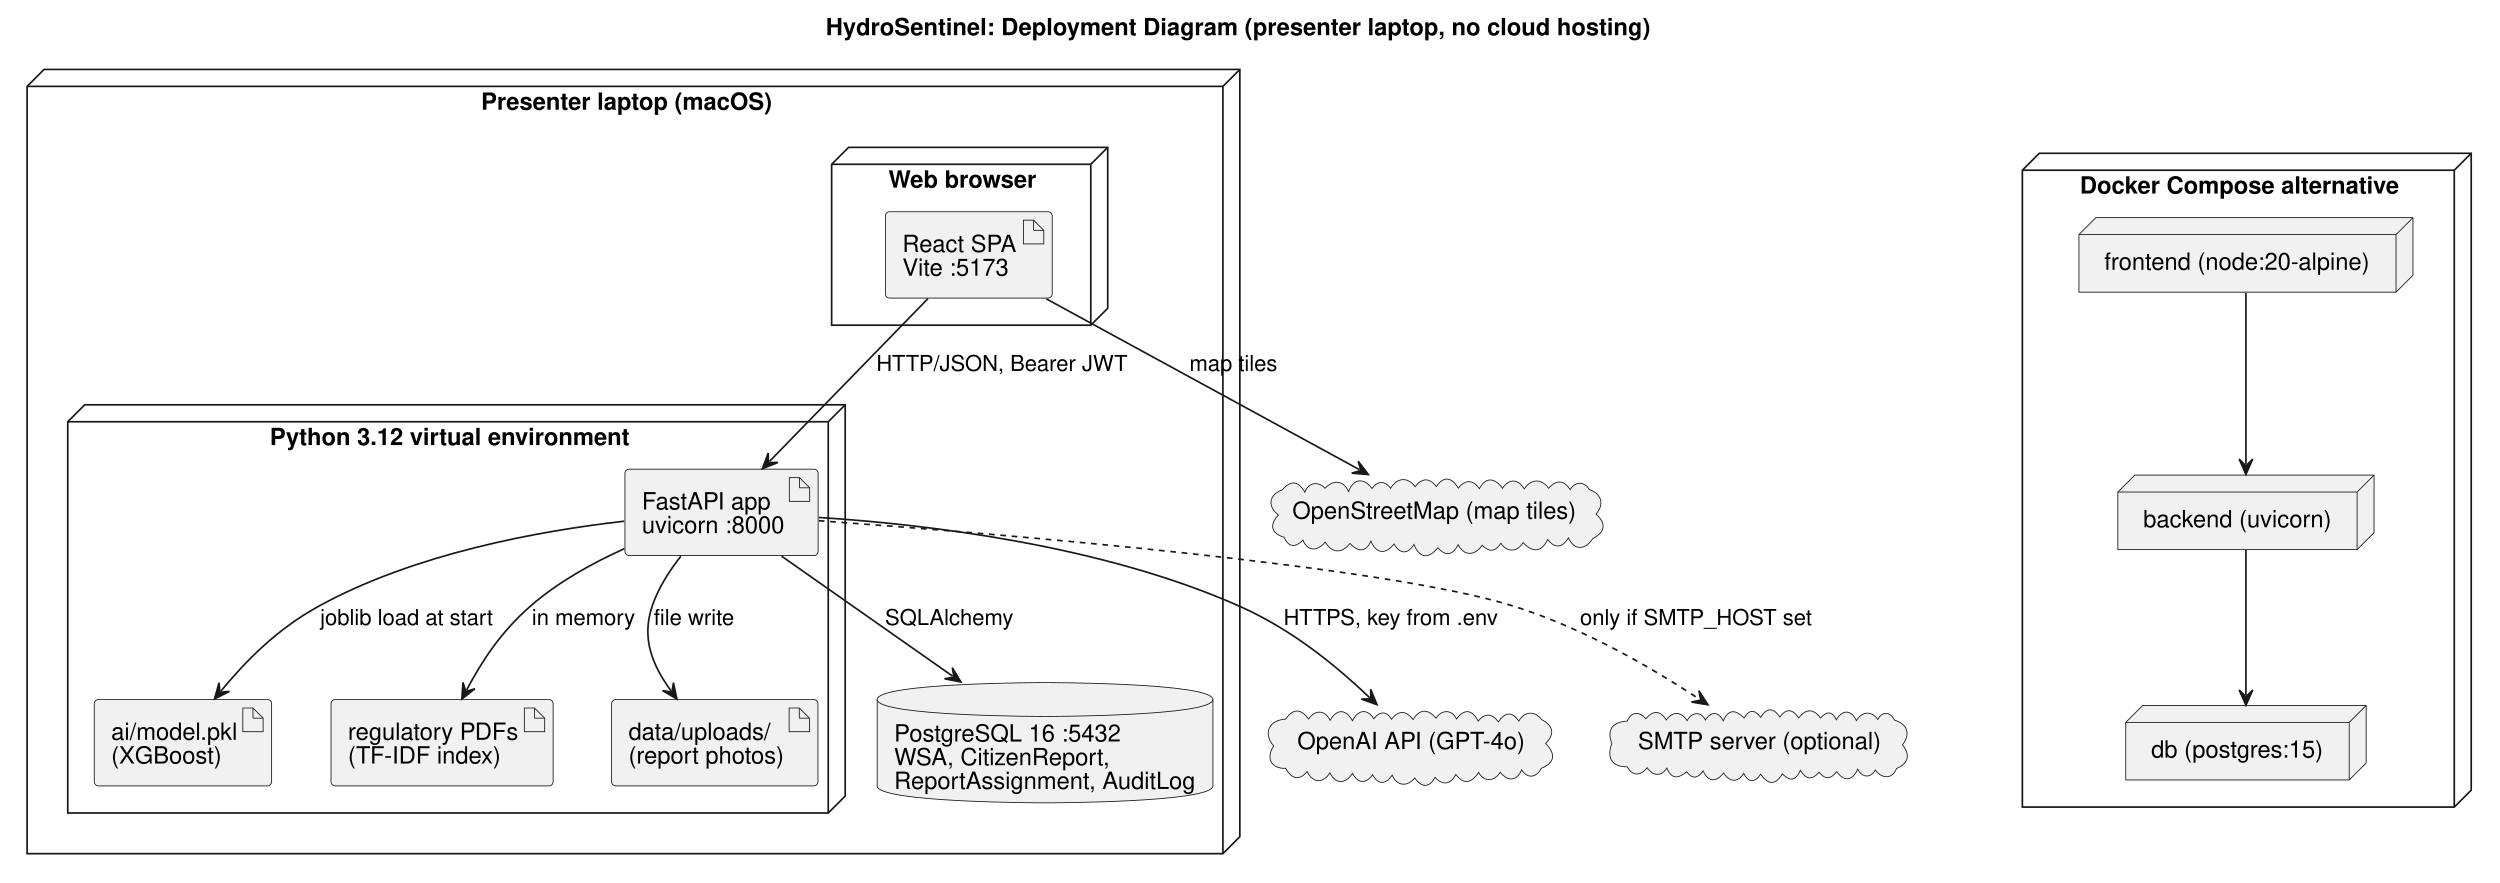
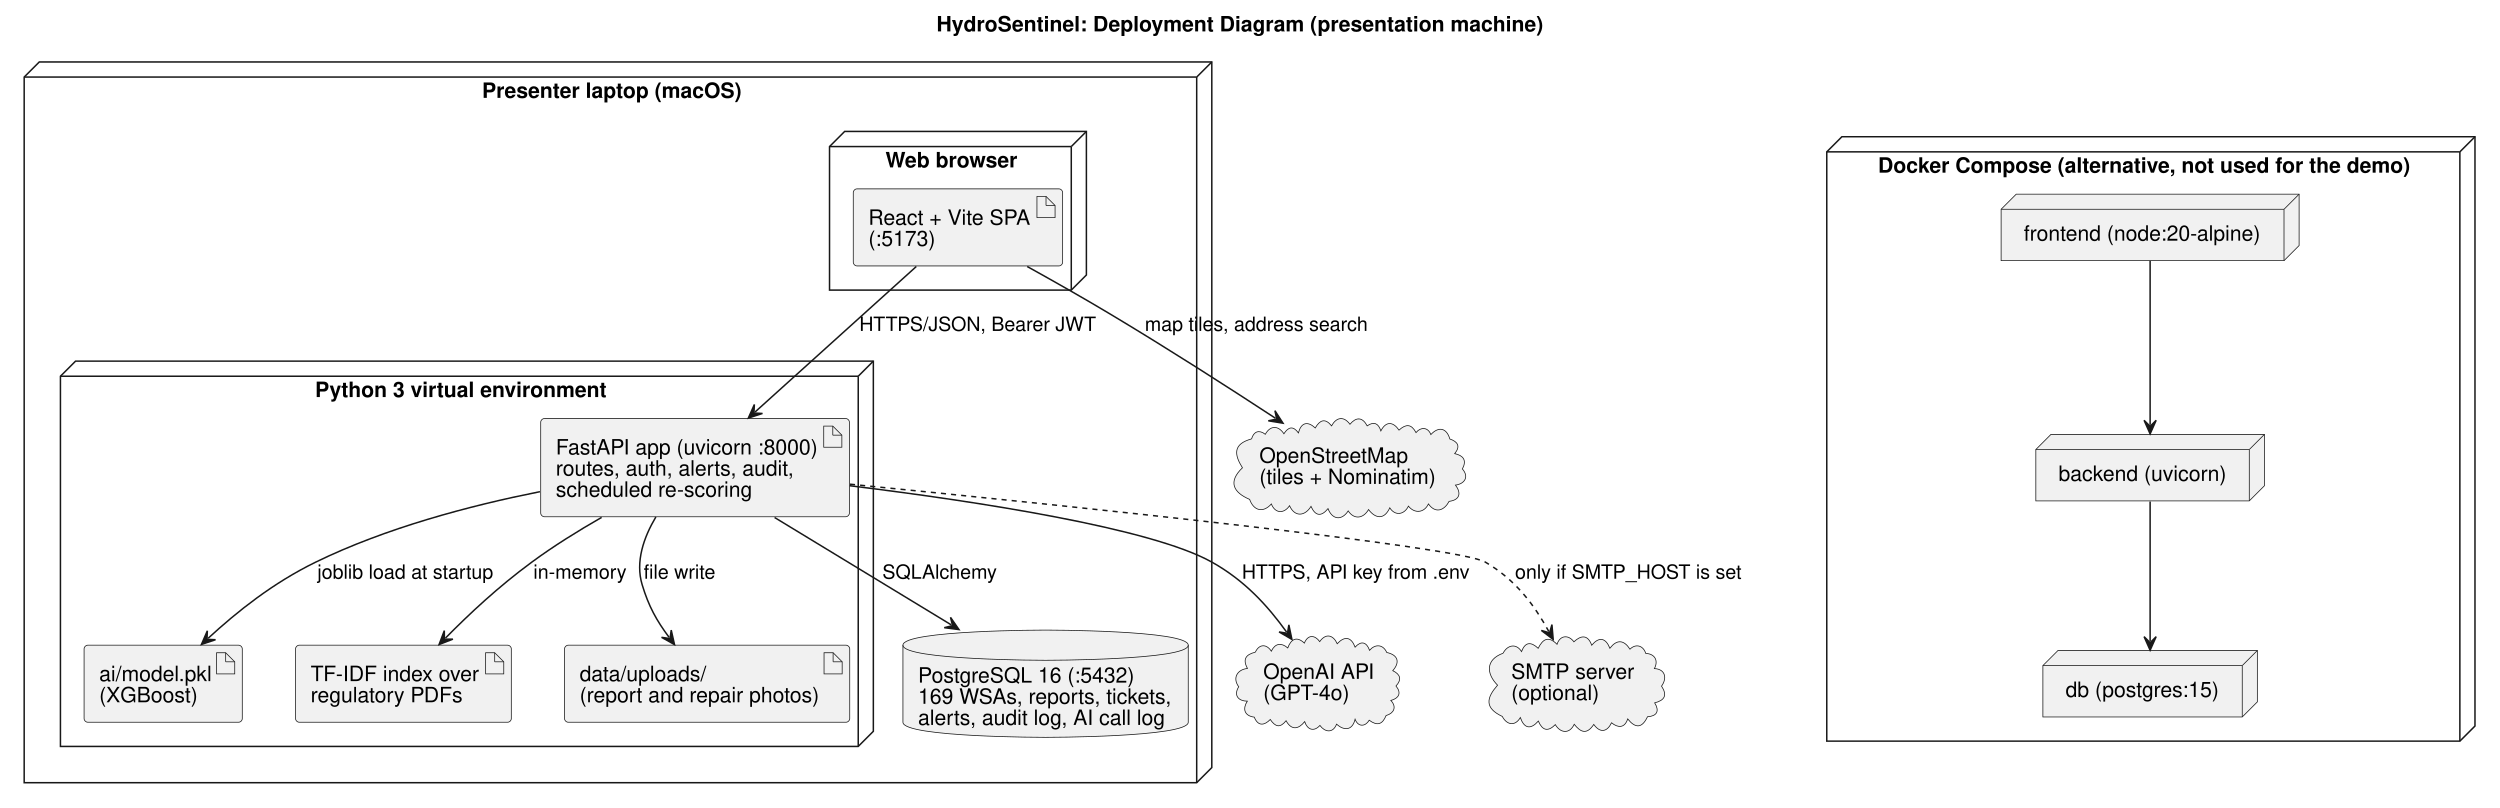
- <svg xmlns="http://www.w3.org/2000/svg" contentStyleType="text/css" height="1085.417px" preserveAspectRatio="none" style="width:3075px;height:1085px;background:#FFFFFF;" version="1.1" viewBox="0 0 3075 1085" width="3075px" zoomAndPan="magnify">
+ <svg xmlns="http://www.w3.org/2000/svg" contentStyleType="text/css" height="1114.583px" preserveAspectRatio="none" style="width:3447px;height:1114px;background:#FFFFFF;" version="1.1" viewBox="0 0 3447 1114" width="3447.917px" zoomAndPan="magnify">
  <defs />
  <g>
-     <text fill="#000000" font-family="Helvetica" font-size="29.167" font-weight="bold" lengthAdjust="spacing" textLength="1014.439" x="1015.697" y="43.292">HydroSentinel: Deployment Diagram (presenter laptop, no cloud hosting)</text>
+     <text fill="#000000" font-family="Helvetica" font-size="29.167" font-weight="bold" lengthAdjust="spacing" textLength="836.263" x="1291.244" y="43.292">HydroSentinel: Deployment Diagram (presentation machine)</text>
    <g id="cluster_Presenter laptop (macOS)">
-       <polygon fill="none" points="33.333,106.25,54.167,85.417,1525,85.417,1525,1029.167,1504.167,1050,33.333,1050,33.333,106.25" style="stroke:#181818;stroke-width:2.083;" />
-       <line style="stroke:#181818;stroke-width:2.083;" x1="1504.167" x2="1525" y1="106.25" y2="85.417" />
-       <line style="stroke:#181818;stroke-width:2.083;" x1="33.333" x2="1504.167" y1="106.25" y2="106.25" />
-       <line style="stroke:#181818;stroke-width:2.083;" x1="1504.167" x2="1504.167" y1="106.25" y2="1050" />
-       <text fill="#000000" font-family="Helvetica" font-size="29.167" font-weight="bold" lengthAdjust="spacing" textLength="358.203" x="591.732" y="134.959">Presenter laptop (macOS)</text>
+       <polygon fill="none" points="33.333,106.25,54.167,85.417,1670.833,85.417,1670.833,1058.333,1650,1079.167,33.333,1079.167,33.333,106.25" style="stroke:#181818;stroke-width:2.083;" />
+       <line style="stroke:#181818;stroke-width:2.083;" x1="1650" x2="1670.833" y1="106.25" y2="85.417" />
+       <line style="stroke:#181818;stroke-width:2.083;" x1="33.333" x2="1650" y1="106.25" y2="106.25" />
+       <line style="stroke:#181818;stroke-width:2.083;" x1="1650" x2="1650" y1="106.25" y2="1079.167" />
+       <text fill="#000000" font-family="Helvetica" font-size="29.167" font-weight="bold" lengthAdjust="spacing" textLength="358.203" x="664.648" y="134.959">Presenter laptop (macOS)</text>
    </g>
    <g id="cluster_Web browser">
-       <polygon fill="none" points="1022.917,202.083,1043.75,181.25,1362.5,181.25,1362.5,379.167,1341.667,400,1022.917,400,1022.917,202.083" style="stroke:#181818;stroke-width:2.083;" />
-       <line style="stroke:#181818;stroke-width:2.083;" x1="1341.667" x2="1362.5" y1="202.083" y2="181.25" />
-       <line style="stroke:#181818;stroke-width:2.083;" x1="1022.917" x2="1341.667" y1="202.083" y2="202.083" />
-       <line style="stroke:#181818;stroke-width:2.083;" x1="1341.667" x2="1341.667" y1="202.083" y2="400" />
-       <text fill="#000000" font-family="Helvetica" font-size="29.167" font-weight="bold" lengthAdjust="spacing" textLength="183.132" x="1092.809" y="230.792">Web browser</text>
+       <polygon fill="none" points="1143.75,202.083,1164.583,181.25,1497.917,181.25,1497.917,379.167,1477.083,400,1143.75,400,1143.75,202.083" style="stroke:#181818;stroke-width:2.083;" />
+       <line style="stroke:#181818;stroke-width:2.083;" x1="1477.083" x2="1497.917" y1="202.083" y2="181.25" />
+       <line style="stroke:#181818;stroke-width:2.083;" x1="1143.75" x2="1477.083" y1="202.083" y2="202.083" />
+       <line style="stroke:#181818;stroke-width:2.083;" x1="1477.083" x2="1477.083" y1="202.083" y2="400" />
+       <text fill="#000000" font-family="Helvetica" font-size="29.167" font-weight="bold" lengthAdjust="spacing" textLength="183.132" x="1220.934" y="230.792">Web browser</text>
    </g>
-     <g id="cluster_Python 3.12 virtual environment">
-       <polygon fill="none" points="83.333,518.75,104.167,497.917,1039.583,497.917,1039.583,979.167,1018.75,1000,83.333,1000,83.333,518.75" style="stroke:#181818;stroke-width:2.083;" />
-       <line style="stroke:#181818;stroke-width:2.083;" x1="1018.75" x2="1039.583" y1="518.75" y2="497.917" />
-       <line style="stroke:#181818;stroke-width:2.083;" x1="83.333" x2="1018.75" y1="518.75" y2="518.75" />
-       <line style="stroke:#181818;stroke-width:2.083;" x1="1018.75" x2="1018.75" y1="518.75" y2="1000" />
-       <text fill="#000000" font-family="Helvetica" font-size="29.167" font-weight="bold" lengthAdjust="spacing" textLength="442.47" x="331.89" y="547.459">Python 3.12 virtual environment</text>
+     <g id="cluster_Python 3 virtual environment">
+       <polygon fill="none" points="83.333,518.75,104.167,497.917,1204.167,497.917,1204.167,1008.333,1183.333,1029.167,83.333,1029.167,83.333,518.75" style="stroke:#181818;stroke-width:2.083;" />
+       <line style="stroke:#181818;stroke-width:2.083;" x1="1183.333" x2="1204.167" y1="518.75" y2="497.917" />
+       <line style="stroke:#181818;stroke-width:2.083;" x1="83.333" x2="1183.333" y1="518.75" y2="518.75" />
+       <line style="stroke:#181818;stroke-width:2.083;" x1="1183.333" x2="1183.333" y1="518.75" y2="1029.167" />
+       <text fill="#000000" font-family="Helvetica" font-size="29.167" font-weight="bold" lengthAdjust="spacing" textLength="401.925" x="434.454" y="547.459">Python 3 virtual environment</text>
    </g>
-     <g id="cluster_Docker Compose alternative">
-       <polygon fill="none" points="2487.5,209.375,2508.333,188.542,3039.583,188.542,3039.583,971.875,3018.75,992.708,2487.5,992.708,2487.5,209.375" style="stroke:#181818;stroke-width:2.083;" />
-       <line style="stroke:#181818;stroke-width:2.083;" x1="3018.75" x2="3039.583" y1="209.375" y2="188.542" />
-       <line style="stroke:#181818;stroke-width:2.083;" x1="2487.5" x2="3018.75" y1="209.375" y2="209.375" />
-       <line style="stroke:#181818;stroke-width:2.083;" x1="3018.75" x2="3018.75" y1="209.375" y2="992.708" />
-       <text fill="#000000" font-family="Helvetica" font-size="29.167" font-weight="bold" lengthAdjust="spacing" textLength="393.892" x="2558.262" y="238.084">Docker Compose alternative</text>
+     <g id="cluster_Docker Compose (alternative, not used for the demo)">
+       <polygon fill="none" points="2518.75,209.375,2539.583,188.542,3412.5,188.542,3412.5,1001.042,3391.667,1021.875,2518.75,1021.875,2518.75,209.375" style="stroke:#181818;stroke-width:2.083;" />
+       <line style="stroke:#181818;stroke-width:2.083;" x1="3391.667" x2="3412.5" y1="209.375" y2="188.542" />
+       <line style="stroke:#181818;stroke-width:2.083;" x1="2518.75" x2="3391.667" y1="209.375" y2="209.375" />
+       <line style="stroke:#181818;stroke-width:2.083;" x1="3391.667" x2="3391.667" y1="209.375" y2="1021.875" />
+       <text fill="#000000" font-family="Helvetica" font-size="29.167" font-weight="bold" lengthAdjust="spacing" textLength="735.775" x="2589.404" y="238.084">Docker Compose (alternative, not used for the demo)</text>
    </g>
    <g id="elem_DB">
-       <path d="M1078.938,860.417 C1078.938,839.583 1285.409,839.583 1285.409,839.583 C1285.409,839.583 1491.881,839.583 1491.881,860.417 L1491.881,966.667 C1491.881,987.5 1285.409,987.5 1285.409,987.5 C1285.409,987.5 1078.938,987.5 1078.938,966.667 L1078.938,860.417 " fill="#F1F1F1" style="stroke:#181818;stroke-width:1.042;" />
-       <path d="M1078.938,860.417 C1078.938,881.25 1285.409,881.25 1285.409,881.25 C1285.409,881.25 1491.881,881.25 1491.881,860.417 " fill="none" style="stroke:#181818;stroke-width:1.042;" />
-       <text fill="#000000" font-family="Helvetica" font-size="29.167" lengthAdjust="spacing" textLength="280.515" x="1099.771" y="912.042">PostgreSQL 16 :5432</text>
-       <text fill="#000000" font-family="Helvetica" font-size="29.167" lengthAdjust="spacing" textLength="267.442" x="1099.771" y="941.209">WSA, CitizenReport,</text>
-       <text fill="#000000" font-family="Helvetica" font-size="29.167" lengthAdjust="spacing" textLength="371.277" x="1099.771" y="970.376">ReportAssignment, AuditLog</text>
+       <path d="M1244.958,889.583 C1244.958,868.75 1441.66,868.75 1441.66,868.75 C1441.66,868.75 1638.362,868.75 1638.362,889.583 L1638.362,995.833 C1638.362,1016.667 1441.66,1016.667 1441.66,1016.667 C1441.66,1016.667 1244.958,1016.667 1244.958,995.833 L1244.958,889.583 " fill="#F1F1F1" style="stroke:#181818;stroke-width:1.042;" />
+       <path d="M1244.958,889.583 C1244.958,910.417 1441.66,910.417 1441.66,910.417 C1441.66,910.417 1638.362,910.417 1638.362,889.583 " fill="none" style="stroke:#181818;stroke-width:1.042;" />
+       <text fill="#000000" font-family="Helvetica" font-size="29.167" lengthAdjust="spacing" textLength="299.941" x="1265.792" y="941.209">PostgreSQL 16 (:5432)</text>
+       <text fill="#000000" font-family="Helvetica" font-size="29.167" lengthAdjust="spacing" textLength="351.738" x="1265.792" y="970.376">169 WSAs, reports, tickets,</text>
+       <text fill="#000000" font-family="Helvetica" font-size="29.167" lengthAdjust="spacing" textLength="340.458" x="1265.792" y="999.542">alerts, audit log, AI call log</text>
    </g>
    <g id="elem_SPA">
-       <rect fill="#F1F1F1" height="106.25" rx="5.208" ry="5.208" style="stroke:#181818;stroke-width:1.042;" width="205.157" x="1089.083" y="260.417" />
-       <polygon fill="#F1F1F1" points="1258.824,270.833,1258.824,300,1283.824,300,1283.824,283.333,1271.324,270.833,1258.824,270.833" style="stroke:#181818;stroke-width:1.042;" />
-       <line style="stroke:#181818;stroke-width:1.042;" x1="1271.324" x2="1271.324" y1="270.833" y2="283.333" />
-       <line style="stroke:#181818;stroke-width:1.042;" x1="1283.824" x2="1271.324" y1="283.333" y2="283.333" />
-       <text fill="#000000" font-family="Helvetica" font-size="29.167" lengthAdjust="spacing" textLength="142.657" x="1109.917" y="309.959">React SPA</text>
-       <text fill="#000000" font-family="Helvetica" font-size="29.167" lengthAdjust="spacing" textLength="131.35" x="1109.917" y="339.126">Vite :5173</text>
+       <rect fill="#F1F1F1" height="106.25" rx="5.208" ry="5.208" style="stroke:#181818;stroke-width:1.042;" width="288.656" x="1176.5" y="260.417" />
+       <polygon fill="#F1F1F1" points="1429.739,270.833,1429.739,300,1454.739,300,1454.739,283.333,1442.239,270.833,1429.739,270.833" style="stroke:#181818;stroke-width:1.042;" />
+       <line style="stroke:#181818;stroke-width:1.042;" x1="1442.239" x2="1442.239" y1="270.833" y2="283.333" />
+       <line style="stroke:#181818;stroke-width:1.042;" x1="1454.739" x2="1442.239" y1="283.333" y2="283.333" />
+       <text fill="#000000" font-family="Helvetica" font-size="29.167" lengthAdjust="spacing" textLength="226.156" x="1197.333" y="309.959">React + Vite SPA</text>
+       <text fill="#000000" font-family="Helvetica" font-size="29.167" lengthAdjust="spacing" textLength="92.413" x="1197.333" y="339.126">(:5173)</text>
    </g>
    <g id="elem_API">
-       <rect fill="#F1F1F1" height="106.25" rx="5.208" ry="5.208" style="stroke:#181818;stroke-width:1.042;" width="237.614" x="768.688" y="577.083" />
-       <polygon fill="#F1F1F1" points="970.885,587.5,970.885,616.667,995.885,616.667,995.885,600,983.385,587.5,970.885,587.5" style="stroke:#181818;stroke-width:1.042;" />
-       <line style="stroke:#181818;stroke-width:1.042;" x1="983.385" x2="983.385" y1="587.5" y2="600" />
-       <line style="stroke:#181818;stroke-width:1.042;" x1="995.885" x2="983.385" y1="600" y2="600" />
-       <text fill="#000000" font-family="Helvetica" font-size="29.167" lengthAdjust="spacing" textLength="160.502" x="789.521" y="626.626">FastAPI app</text>
-       <text fill="#000000" font-family="Helvetica" font-size="29.167" lengthAdjust="spacing" textLength="175.114" x="789.521" y="655.792">uvicorn :8000</text>
+       <rect fill="#F1F1F1" height="135.417" rx="5.208" ry="5.208" style="stroke:#181818;stroke-width:1.042;" width="425.645" x="745.521" y="577.083" />
+       <polygon fill="#F1F1F1" points="1135.749,587.5,1135.749,616.667,1160.749,616.667,1160.749,600,1148.249,587.5,1135.749,587.5" style="stroke:#181818;stroke-width:1.042;" />
+       <line style="stroke:#181818;stroke-width:1.042;" x1="1148.249" x2="1148.249" y1="587.5" y2="600" />
+       <line style="stroke:#181818;stroke-width:1.042;" x1="1160.749" x2="1148.249" y1="600" y2="600" />
+       <text fill="#000000" font-family="Helvetica" font-size="29.167" lengthAdjust="spacing" textLength="363.145" x="766.354" y="626.626">FastAPI app (uvicorn :8000)</text>
+       <text fill="#000000" font-family="Helvetica" font-size="29.167" lengthAdjust="spacing" textLength="329.122" x="766.354" y="655.792">routes, auth, alerts, audit,</text>
+       <text fill="#000000" font-family="Helvetica" font-size="29.167" lengthAdjust="spacing" textLength="270.746" x="766.354" y="684.959">scheduled re-scoring</text>
    </g>
    <g id="elem_MODEL">
-       <rect fill="#F1F1F1" height="106.25" rx="5.208" ry="5.208" style="stroke:#181818;stroke-width:1.042;" width="218.131" x="115.938" y="860.417" />
-       <polygon fill="#F1F1F1" points="298.652,870.833,298.652,900,323.652,900,323.652,883.333,311.152,870.833,298.652,870.833" style="stroke:#181818;stroke-width:1.042;" />
-       <line style="stroke:#181818;stroke-width:1.042;" x1="311.152" x2="311.152" y1="870.833" y2="883.333" />
-       <line style="stroke:#181818;stroke-width:1.042;" x1="323.652" x2="311.152" y1="883.333" y2="883.333" />
-       <text fill="#000000" font-family="Helvetica" font-size="29.167" lengthAdjust="spacing" textLength="155.631" x="136.771" y="909.959">ai/model.pkl</text>
-       <text fill="#000000" font-family="Helvetica" font-size="29.167" lengthAdjust="spacing" textLength="136.149" x="136.771" y="939.126">(XGBoost)</text>
+       <rect fill="#F1F1F1" height="106.25" rx="5.208" ry="5.208" style="stroke:#181818;stroke-width:1.042;" width="218.131" x="115.938" y="889.583" />
+       <polygon fill="#F1F1F1" points="298.652,900,298.652,929.167,323.652,929.167,323.652,912.5,311.152,900,298.652,900" style="stroke:#181818;stroke-width:1.042;" />
+       <line style="stroke:#181818;stroke-width:1.042;" x1="311.152" x2="311.152" y1="900" y2="912.5" />
+       <line style="stroke:#181818;stroke-width:1.042;" x1="323.652" x2="311.152" y1="912.5" y2="912.5" />
+       <text fill="#000000" font-family="Helvetica" font-size="29.167" lengthAdjust="spacing" textLength="155.631" x="136.771" y="939.126">ai/model.pkl</text>
+       <text fill="#000000" font-family="Helvetica" font-size="29.167" lengthAdjust="spacing" textLength="136.149" x="136.771" y="968.292">(XGBoost)</text>
    </g>
    <g id="elem_RAG">
-       <rect fill="#F1F1F1" height="106.25" rx="5.208" ry="5.208" style="stroke:#181818;stroke-width:1.042;" width="273.218" x="407.146" y="860.417" />
-       <polygon fill="#F1F1F1" points="644.947,870.833,644.947,900,669.947,900,669.947,883.333,657.447,870.833,644.947,870.833" style="stroke:#181818;stroke-width:1.042;" />
-       <line style="stroke:#181818;stroke-width:1.042;" x1="657.447" x2="657.447" y1="870.833" y2="883.333" />
-       <line style="stroke:#181818;stroke-width:1.042;" x1="669.947" x2="657.447" y1="883.333" y2="883.333" />
-       <text fill="#000000" font-family="Helvetica" font-size="29.167" lengthAdjust="spacing" textLength="210.718" x="427.979" y="909.959">regulatory PDFs</text>
-       <text fill="#000000" font-family="Helvetica" font-size="29.167" lengthAdjust="spacing" textLength="189.583" x="427.979" y="939.126">(TF-IDF index)</text>
+       <rect fill="#F1F1F1" height="106.25" rx="5.208" ry="5.208" style="stroke:#181818;stroke-width:1.042;" width="297.5" x="407.5" y="889.583" />
+       <polygon fill="#F1F1F1" points="669.583,900,669.583,929.167,694.583,929.167,694.583,912.5,682.083,900,669.583,900" style="stroke:#181818;stroke-width:1.042;" />
+       <line style="stroke:#181818;stroke-width:1.042;" x1="682.083" x2="682.083" y1="900" y2="912.5" />
+       <line style="stroke:#181818;stroke-width:1.042;" x1="694.583" x2="682.083" y1="912.5" y2="912.5" />
+       <text fill="#000000" font-family="Helvetica" font-size="29.167" lengthAdjust="spacing" textLength="235" x="428.333" y="939.126">TF-IDF index over</text>
+       <text fill="#000000" font-family="Helvetica" font-size="29.167" lengthAdjust="spacing" textLength="210.718" x="428.333" y="968.292">regulatory PDFs</text>
    </g>
    <g id="elem_UP">
-       <rect fill="#F1F1F1" height="106.25" rx="5.208" ry="5.208" style="stroke:#181818;stroke-width:1.042;" width="253.792" x="752.271" y="860.417" />
-       <polygon fill="#F1F1F1" points="970.646,870.833,970.646,900,995.646,900,995.646,883.333,983.146,870.833,970.646,870.833" style="stroke:#181818;stroke-width:1.042;" />
-       <line style="stroke:#181818;stroke-width:1.042;" x1="983.146" x2="983.146" y1="870.833" y2="883.333" />
-       <line style="stroke:#181818;stroke-width:1.042;" x1="995.646" x2="983.146" y1="883.333" y2="883.333" />
-       <text fill="#000000" font-family="Helvetica" font-size="29.167" lengthAdjust="spacing" textLength="175.142" x="773.104" y="909.959">data/uploads/</text>
-       <text fill="#000000" font-family="Helvetica" font-size="29.167" lengthAdjust="spacing" textLength="191.292" x="773.104" y="939.126">(report photos)</text>
+       <rect fill="#F1F1F1" height="106.25" rx="5.208" ry="5.208" style="stroke:#181818;stroke-width:1.042;" width="393.231" x="778.375" y="889.583" />
+       <polygon fill="#F1F1F1" points="1136.189,900,1136.189,929.167,1161.189,929.167,1161.189,912.5,1148.689,900,1136.189,900" style="stroke:#181818;stroke-width:1.042;" />
+       <line style="stroke:#181818;stroke-width:1.042;" x1="1148.689" x2="1148.689" y1="900" y2="912.5" />
+       <line style="stroke:#181818;stroke-width:1.042;" x1="1161.189" x2="1148.689" y1="912.5" y2="912.5" />
+       <text fill="#000000" font-family="Helvetica" font-size="29.167" lengthAdjust="spacing" textLength="175.142" x="799.208" y="939.126">data/uploads/</text>
+       <text fill="#000000" font-family="Helvetica" font-size="29.167" lengthAdjust="spacing" textLength="330.731" x="799.208" y="968.292">(report and repair photos)</text>
    </g>
    <g id="elem_CDB">
-       <polygon fill="#F1F1F1" points="2614.646,888.542,2635.479,867.708,2910.363,867.708,2910.363,938.542,2889.53,959.375,2614.646,959.375,2614.646,888.542" style="stroke:#181818;stroke-width:1.042;" />
-       <line style="stroke:#181818;stroke-width:1.042;" x1="2889.53" x2="2910.363" y1="888.542" y2="867.708" />
-       <line style="stroke:#181818;stroke-width:1.042;" x1="2614.646" x2="2889.53" y1="888.542" y2="888.542" />
-       <line style="stroke:#181818;stroke-width:1.042;" x1="2889.53" x2="2889.53" y1="888.542" y2="959.375" />
-       <text fill="#000000" font-family="Helvetica" font-size="29.167" lengthAdjust="spacing" textLength="212.384" x="2645.896" y="931.834">db (postgres:15)</text>
+       <polygon fill="#F1F1F1" points="2816.729,917.708,2837.562,896.875,3112.447,896.875,3112.447,967.708,3091.613,988.542,2816.729,988.542,2816.729,917.708" style="stroke:#181818;stroke-width:1.042;" />
+       <line style="stroke:#181818;stroke-width:1.042;" x1="3091.613" x2="3112.447" y1="917.708" y2="896.875" />
+       <line style="stroke:#181818;stroke-width:1.042;" x1="2816.729" x2="3091.613" y1="917.708" y2="917.708" />
+       <line style="stroke:#181818;stroke-width:1.042;" x1="3091.613" x2="3091.613" y1="917.708" y2="988.542" />
+       <text fill="#000000" font-family="Helvetica" font-size="29.167" lengthAdjust="spacing" textLength="212.384" x="2847.979" y="961.001">db (postgres:15)</text>
    </g>
    <g id="elem_CAPI">
-       <polygon fill="#F1F1F1" points="2604.917,605.208,2625.75,584.375,2920.074,584.375,2920.074,655.208,2899.24,676.042,2604.917,676.042,2604.917,605.208" style="stroke:#181818;stroke-width:1.042;" />
-       <line style="stroke:#181818;stroke-width:1.042;" x1="2899.24" x2="2920.074" y1="605.208" y2="584.375" />
-       <line style="stroke:#181818;stroke-width:1.042;" x1="2604.917" x2="2899.24" y1="605.208" y2="605.208" />
-       <line style="stroke:#181818;stroke-width:1.042;" x1="2899.24" x2="2899.24" y1="605.208" y2="676.042" />
-       <text fill="#000000" font-family="Helvetica" font-size="29.167" lengthAdjust="spacing" textLength="231.824" x="2636.167" y="648.501">backend (uvicorn)</text>
+       <polygon fill="#F1F1F1" points="2807,619.792,2827.833,598.958,3122.157,598.958,3122.157,669.792,3101.324,690.625,2807,690.625,2807,619.792" style="stroke:#181818;stroke-width:1.042;" />
+       <line style="stroke:#181818;stroke-width:1.042;" x1="3101.324" x2="3122.157" y1="619.792" y2="598.958" />
+       <line style="stroke:#181818;stroke-width:1.042;" x1="2807" x2="3101.324" y1="619.792" y2="619.792" />
+       <line style="stroke:#181818;stroke-width:1.042;" x1="3101.324" x2="3101.324" y1="619.792" y2="690.625" />
+       <text fill="#000000" font-family="Helvetica" font-size="29.167" lengthAdjust="spacing" textLength="231.824" x="2838.25" y="663.084">backend (uvicorn)</text>
    </g>
    <g id="elem_CFE">
-       <polygon fill="#F1F1F1" points="2557.062,288.542,2577.896,267.708,2967.937,267.708,2967.937,338.542,2947.104,359.375,2557.062,359.375,2557.062,288.542" style="stroke:#181818;stroke-width:1.042;" />
-       <line style="stroke:#181818;stroke-width:1.042;" x1="2947.104" x2="2967.937" y1="288.542" y2="267.708" />
-       <line style="stroke:#181818;stroke-width:1.042;" x1="2557.062" x2="2947.104" y1="288.542" y2="288.542" />
-       <line style="stroke:#181818;stroke-width:1.042;" x1="2947.104" x2="2947.104" y1="288.542" y2="359.375" />
-       <text fill="#000000" font-family="Helvetica" font-size="29.167" lengthAdjust="spacing" textLength="327.541" x="2588.312" y="331.834">frontend (node:20-alpine)</text>
+       <polygon fill="#F1F1F1" points="2759.146,288.542,2779.979,267.708,3170.02,267.708,3170.02,338.542,3149.187,359.375,2759.146,359.375,2759.146,288.542" style="stroke:#181818;stroke-width:1.042;" />
+       <line style="stroke:#181818;stroke-width:1.042;" x1="3149.187" x2="3170.02" y1="288.542" y2="267.708" />
+       <line style="stroke:#181818;stroke-width:1.042;" x1="2759.146" x2="3149.187" y1="288.542" y2="288.542" />
+       <line style="stroke:#181818;stroke-width:1.042;" x1="3149.187" x2="3149.187" y1="288.542" y2="359.375" />
+       <text fill="#000000" font-family="Helvetica" font-size="29.167" lengthAdjust="spacing" textLength="327.541" x="2790.396" y="331.834">frontend (node:20-alpine)</text>
    </g>
    <g id="elem_OAI">
-       <path d="M1581.137,884.558 C1590.888,871.245 1599.648,871.256 1609.609,884.331 C1617.406,872.983 1629.72,872.768 1636.011,885.952 C1644.787,871.288 1655.279,872.212 1663.552,886.431 C1669.892,873.778 1681.134,870.394 1689.816,884.097 C1696.331,875.145 1705.504,873.795 1711.51,884.655 C1720.365,873.188 1729.604,873.86 1738.135,885.037 C1746.436,871.405 1756.433,871.923 1766.283,883.293 C1773.192,872.971 1785.487,872.026 1791.5,884.294 C1801.556,870.956 1810.837,873.059 1818.187,886.946 C1826.209,876.72 1835.566,877.385 1842.888,887.784 C1851.185,876.52 1858.964,873.952 1868.162,886.841 C1875.232,874.848 1887.807,873.772 1896.294,885.135 C1910.393,892.673 1913.025,902.603 1901.111,914.42 C1913.236,926.626 1913.399,937.947 1895.81,945.003 C1890.08,956.126 1879.209,958.84 1871.651,946.92 C1865.338,961.29 1854.537,961.353 1845.291,949.916 C1838.596,960.86 1825.626,962.869 1818.768,950.097 C1810.729,962.144 1801.151,966.56 1790.746,952.651 C1784.039,964.988 1774.849,966.676 1765.051,956.12 C1757.702,970.037 1748.161,968.306 1740.053,956.868 C1731.105,968.286 1718.215,966.974 1712.351,953.444 C1704.994,964.776 1695.082,966.069 1688.289,952.89 C1680.526,964.391 1669.755,963.985 1663.659,951.199 C1655.446,963.883 1643.418,965.701 1635.781,950.621 C1627.204,964.101 1614.67,963.197 1607.693,948.998 C1597.408,961.718 1587.943,956.975 1581.358,945.044 C1562.851,945.817 1557.133,931.87 1566.564,917.588 C1553.107,901.634 1560.988,885.686 1581.137,884.558 " fill="#F1F1F1" style="stroke:#181818;stroke-width:1.042;" />
-       <text fill="#000000" font-family="Helvetica" font-size="29.167" lengthAdjust="spacing" textLength="283.663" x="1595.667" y="921.417">OpenAI API (GPT-4o)</text>
+       <path d="M1730.864,899.221 C1736.14,887.739 1746.251,887.616 1752.887,897.841 C1758.188,886.902 1766.571,885.679 1775.55,893.364 C1780.031,881.406 1787.567,876.577 1798.467,886.702 C1803.231,874.796 1812.802,875.21 1819.639,884.646 C1828.004,872.679 1838.271,875.389 1843.747,887.535 C1854.063,876.68 1862.928,877.886 1868.426,892.249 C1876.96,882.949 1884.305,885.335 1888.33,896.611 C1896.086,887.742 1906.927,888.157 1912.075,899.652 C1927.454,902.958 1930.783,912.9 1920.334,924.717 C1930.862,929.831 1933.093,936.77 1924.812,945.866 C1932.72,955.588 1928.798,962.848 1917.707,965.796 C1926.268,974.816 1921.839,983.65 1911.144,986.595 C1905.958,999.235 1898.806,1001.083 1887.872,993.071 C1882.339,1002.273 1872.556,1002.545 1868.405,991.728 C1864.567,1007.492 1853.33,1007.754 1842.843,998.529 C1837.847,1011.502 1826.575,1009.482 1819.911,1000.252 C1811.339,1009.682 1802.397,1005.898 1798.9,995.005 C1790.303,1005.661 1780.662,1007.249 1773.24,993.756 C1764.74,1004.376 1758.304,1002.015 1751.435,992.03 C1743.183,1000.61 1734.526,1001.561 1729.387,988.813 C1715.727,987.045 1712.99,977.51 1719.747,966.801 C1707.414,966.656 1700.589,958.739 1707.948,946.911 C1698.97,934.717 1706.149,923.075 1719.928,921.693 C1713.163,908.74 1717.735,902.492 1730.864,899.221 " fill="#F1F1F1" style="stroke:#181818;stroke-width:1.042;" />
+       <text fill="#000000" font-family="Helvetica" font-size="29.167" lengthAdjust="spacing" textLength="154.022" x="1741.729" y="936.001">OpenAI API</text>
+       <text fill="#000000" font-family="Helvetica" font-size="29.167" lengthAdjust="spacing" textLength="121.537" x="1741.729" y="965.167">(GPT-4o)</text>
+     </g>
+     <g id="elem_OSM">
+       <path d="M1725.668,605.171 C1728.533,594.913 1735.998,592.064 1744.583,598.807 C1751.615,586.199 1762.516,586.48 1770.255,598.056 C1776.324,588.573 1782.95,586.783 1790.214,596.836 C1794.024,582.718 1802.645,580.096 1813.488,590.031 C1819.772,579.304 1826.853,575.91 1835.958,587.144 C1842.499,575.273 1852.738,573.245 1861.299,584.976 C1869.938,574.716 1878.478,574.877 1885.066,587.141 C1894.565,580.642 1900.648,583.832 1903.942,594.119 C1910.979,580.389 1920.783,581.209 1928.953,593.008 C1938.542,584.413 1945.838,584.247 1952.399,596.425 C1958.965,588.457 1968.803,588.682 1972.89,599.177 C1983.529,587.622 1994.641,589.925 1999.027,605.255 C2010.047,609.073 2013.951,615.245 2005.778,625.471 C2017.849,628.11 2022.639,634.761 2016.341,646.588 C2025.967,657.611 2019.272,667.249 2006.836,668.851 C2015.016,679.856 2012.993,689.38 1998.019,691.288 C1991.444,703.759 1979.398,708.659 1969.542,694.841 C1963.563,707.373 1950.442,708.419 1941.924,697.881 C1936.354,709.515 1923.902,712.097 1916.213,700.197 C1908.803,716.628 1896.75,715.558 1886.937,702.59 C1880.04,714.662 1867.447,717.181 1858.891,704.467 C1849.753,718.435 1836.872,716.501 1831.052,701.3 C1821.745,712.789 1813.634,711.691 1807.591,698.23 C1799.36,711.747 1785.311,713.437 1778.015,697.297 C1770.399,708.594 1758.191,708.259 1752.967,694.871 C1741.49,707.747 1728.482,704.205 1723.012,688.562 C1700.453,678.98 1692.875,664.337 1713.072,645 C1701.331,626.325 1700.24,612.091 1725.668,605.171 " fill="#F1F1F1" style="stroke:#181818;stroke-width:1.042;" />
+       <text fill="#000000" font-family="Helvetica" font-size="29.167" lengthAdjust="spacing" textLength="205.904" x="1736.375" y="638.084">OpenStreetMap</text>
+       <text fill="#000000" font-family="Helvetica" font-size="29.167" lengthAdjust="spacing" textLength="243.915" x="1736.375" y="667.251">(tiles + Nominatim)</text>
    </g>
    <g id="elem_SMTP">
-       <path d="M2001.447,886.954 C2006.588,874.974 2016.529,874.844 2024.362,884.042 C2033.203,873.407 2042.056,873.723 2049.556,885.547 C2057.568,874.619 2067.804,874.87 2075.131,886.329 C2080.6,876.468 2091.532,873.865 2097.704,885.595 C2104.204,874.75 2114.053,874.904 2119.488,886.624 C2126.441,871.524 2134.912,873.021 2145.282,883.128 C2151.872,871.94 2158.328,872.844 2165.731,882.323 C2173.222,869.713 2181.411,870.463 2189.292,881.942 C2197.373,870.462 2205.344,872.497 2212.355,883.061 C2221.159,871.591 2230.519,871.304 2239.28,883.111 C2246.705,874.594 2253.607,874.427 2258.757,885.386 C2266.089,872.388 2276.916,872.778 2283.349,886.222 C2290.671,874.976 2301.305,873.727 2309.755,884.892 C2315.359,874.046 2325.406,875.695 2330.155,885.726 C2346.291,890.7 2350.277,902.764 2340.053,916.278 C2350.209,928.288 2347.177,939.343 2332.804,945.204 C2327.303,959.37 2314.042,957.549 2306.681,947.186 C2300.474,957.772 2290.169,956.404 2285.046,946.066 C2278.673,960.184 2268.779,962.27 2259.141,949.174 C2251.84,958.437 2245.309,959.393 2237.411,949.865 C2228.343,960.23 2221.389,958.57 2214.467,947.561 C2209.028,960.069 2202.103,961.95 2192.323,951.804 C2183.665,966.526 2174.712,965.11 2165.478,952.366 C2158.681,963.1 2150.321,962.913 2144.782,951.207 C2137.372,963.162 2127.048,962.117 2120.155,950.662 C2110.986,962.267 2101.501,962.399 2094.787,948.244 C2088.572,957.055 2081.855,959.126 2074.704,949.25 C2064.53,957.552 2056.252,959.219 2050.241,944.774 C2043.26,955.902 2032.565,954.245 2026.018,944.275 C2018.59,953.876 2008.052,955.686 2001.599,943.198 C1981.99,943.426 1976.111,931.684 1982.533,914.573 C1975.905,897.021 1983.997,888.017 2001.447,886.954 " fill="#F1F1F1" style="stroke:#181818;stroke-width:1.042;" />
-       <text fill="#000000" font-family="Helvetica" font-size="29.167" lengthAdjust="spacing" textLength="299.856" x="2014.646" y="921.417">SMTP server (optional)</text>
-     </g>
-     <g id="elem_OSM">
-       <path d="M1577.192,602.534 C1587.805,590.08 1597.158,591.539 1604.966,605.486 C1609.058,593.318 1621.552,591.481 1629.854,600.554 C1639.782,589.638 1652.349,590.624 1658.748,604.644 C1664.775,588.053 1677.611,587.481 1687.639,600.775 C1694.497,591.135 1703.416,591.068 1710.474,600.536 C1718.247,587.713 1731.113,585.885 1740.608,598.496 C1748.836,587.794 1758.281,587.21 1766.583,598.409 C1776.615,584.431 1785.725,587.564 1793.841,600.359 C1802.098,589.601 1811.99,589.807 1819.666,601.043 C1827.799,585.371 1839.415,588.446 1848.033,600.548 C1856.466,588.413 1867.009,588.839 1874.765,601.284 C1883.446,588.922 1895.662,588.192 1904.919,600.582 C1914.158,589.777 1923.597,590.236 1931.346,602.304 C1937.322,591.58 1948.836,592.125 1954.973,602.12 C1969.689,607.559 1973.889,619.927 1963.164,632.277 C1976.325,644.094 1974.129,654.668 1958.973,662.567 C1950.35,676.345 1936.733,677.914 1929.074,661.608 C1922.11,673.76 1912.48,675.304 1903.701,663.533 C1895.871,679.89 1884.934,679.81 1873.383,667.462 C1866.506,678.812 1853.694,680.232 1846.163,668.225 C1839.133,678.686 1832.124,679.658 1823.024,670.689 C1814.871,683.123 1801.064,685.08 1793.568,669.986 C1786.964,682.567 1778.767,685.158 1768.526,673.79 C1757.208,687.82 1746.121,686.965 1739.183,669.685 C1731.55,682.241 1721.726,681.661 1714.765,669.034 C1704.378,682.062 1693.025,681.7 1686.198,665.549 C1679.809,680.522 1669.697,678.377 1660.475,668.479 C1650.381,681.14 1638.662,680.602 1629.95,666.881 C1621.253,677.366 1608.966,679.615 1602.617,664.386 C1593.858,673.482 1584.935,673.711 1579.51,660.874 C1563.507,656.037 1560.911,645.405 1572.47,633.484 C1558.629,622.871 1560.68,608.516 1577.192,602.534 " fill="#F1F1F1" style="stroke:#181818;stroke-width:1.042;" />
-       <text fill="#000000" font-family="Helvetica" font-size="29.167" lengthAdjust="spacing" textLength="350.142" x="1589.521" y="638.084">OpenStreetMap (map tiles)</text>
+       <path d="M2072.485,900.655 C2077.986,889.689 2090.284,886.226 2097.874,898.359 C2103.198,884.59 2111.055,884.817 2120.836,893.874 C2127.321,880.885 2135.049,876.455 2146.819,888.357 C2150.951,875.688 2162.597,874.78 2170.102,884.912 C2180.014,875.65 2189.34,874.826 2194.638,889.619 C2204.872,877.523 2213.892,879.35 2219.725,893.781 C2229.347,881.338 2238.971,882.042 2247.388,895.09 C2255.706,886.897 2265.881,890.274 2269.15,900.923 C2281.648,901.427 2286.978,910.817 2281.074,921.821 C2296.798,922.65 2298.497,935.747 2290.932,946.052 C2299.217,958.592 2295.269,965.629 2281.476,969.118 C2288.43,980.291 2284.694,987.469 2271.577,988.264 C2264.108,1004.213 2254.958,1004.612 2244.275,991.258 C2240.103,1004.093 2231.007,1003.915 2222.002,996.6 C2215.674,1009.633 2206.136,1010.838 2197.488,998.875 C2187.981,1013.015 2179.889,1010.265 2170.55,998.699 C2163.977,1012.443 2151.463,1010.95 2144.468,999.129 C2134.08,1009.519 2126.593,1007.126 2121.055,994.249 C2110.375,1006.323 2101.566,1004.582 2096.224,989.388 C2088.688,1002.161 2077.351,999.332 2071.345,987.821 C2046.739,976.197 2049.297,962.423 2064.819,944.723 C2049.195,928.875 2048.122,909.546 2072.485,900.655 " fill="#F1F1F1" style="stroke:#181818;stroke-width:1.042;" />
+       <text fill="#000000" font-family="Helvetica" font-size="29.167" lengthAdjust="spacing" textLength="170.158" x="2083.667" y="936.001">SMTP server</text>
+       <text fill="#000000" font-family="Helvetica" font-size="29.167" lengthAdjust="spacing" textLength="121.594" x="2083.667" y="965.167">(optional)</text>
    </g>
    <g id="link_SPA_API">
-       <path d="M1141.438,367.229 C1085.083,425.125 1002.908,509.565 946.512,567.482 " fill="none" id="SPA-to-API" style="stroke:#181818;stroke-width:2.083;" />
-       <polygon fill="#181818" points="937.792,576.438,956.843,568.818,945.059,568.975,944.902,557.19,937.792,576.438" style="stroke:#181818;stroke-width:2.083;" />
-       <text fill="#000000" font-family="Helvetica" font-size="27.083" lengthAdjust="spacing" textLength="309.977" x="1077.854" y="456.271">HTTP/JSON, Bearer JWT</text>
+       <path d="M1263.396,367.458 C1200.708,424.021 1109.446,506.354 1041.071,568.063 " fill="none" id="SPA-to-API" style="stroke:#181818;stroke-width:2.083;" />
+       <polygon fill="#181818" points="1031.792,576.438,1051.294,570.062,1039.525,569.458,1040.128,557.689,1031.792,576.438" style="stroke:#181818;stroke-width:2.083;" />
+       <text fill="#000000" font-family="Helvetica" font-size="27.083" lengthAdjust="spacing" textLength="328.042" x="1184.792" y="456.271">HTTPS/JSON, Bearer JWT</text>
    </g>
    <g id="link_API_DB">
-       <path d="M961.417,684.146 C1023.438,727.667 1102.518,783.132 1171.664,831.653 " fill="none" id="API-to-DB" style="stroke:#181818;stroke-width:2.083;" />
-       <polygon fill="#181818" points="1181.896,838.833,1171.334,821.242,1173.369,832.85,1161.761,834.885,1181.896,838.833" style="stroke:#181818;stroke-width:2.083;" />
-       <text fill="#000000" font-family="Helvetica" font-size="27.083" lengthAdjust="spacing" textLength="158.043" x="1088.542" y="768.771">SQLAlchemy</text>
+       <path d="M1068,713.542 C1143.771,759.583 1233.797,814.3 1311.588,861.571 " fill="none" id="API-to-DB" style="stroke:#181818;stroke-width:2.083;" />
+       <polygon fill="#181818" points="1322.271,868.062,1310.575,851.204,1313.369,862.653,1301.92,865.447,1322.271,868.062" style="stroke:#181818;stroke-width:2.083;" />
+       <text fill="#000000" font-family="Helvetica" font-size="27.083" lengthAdjust="spacing" textLength="158.043" x="1216.583" y="797.938">SQLAlchemy</text>
    </g>
    <g id="link_API_MODEL">
-       <path d="M767.729,641.083 C663,652.979 509.625,680.833 391.667,745.833 C340.583,773.979 302.513,812.729 271.846,849.937 " fill="none" id="API-to-MODEL" style="stroke:#181818;stroke-width:2.083;" />
-       <polygon fill="#181818" points="263.896,859.583,282.252,850.414,270.521,851.545,269.39,839.814,263.896,859.583" style="stroke:#181818;stroke-width:2.083;" />
-       <text fill="#000000" font-family="Helvetica" font-size="27.083" lengthAdjust="spacing" textLength="212.276" x="393.75" y="768.771">joblib load at start</text>
+       <path d="M744.479,677.917 C646.875,697.396 531.833,728 435.417,775 C376.083,803.917 327.042,843.276 286.917,880.109 " fill="none" id="API-to-MODEL" style="stroke:#181818;stroke-width:2.083;" />
+       <polygon fill="#181818" points="277.708,888.562,297.156,882.022,285.382,881.518,285.886,869.744,277.708,888.562" style="stroke:#181818;stroke-width:2.083;" />
+       <text fill="#000000" font-family="Helvetica" font-size="27.083" lengthAdjust="spacing" textLength="242.401" x="437.5" y="797.938">joblib load at startup</text>
    </g>
    <g id="link_API_RAG">
-       <path d="M767.958,674.854 C728.271,692.75 685.667,716.354 652.083,745.833 C615.938,777.562 592.756,813.073 573.902,848.76 " fill="none" id="API-to-RAG" style="stroke:#181818;stroke-width:2.083;" />
-       <polygon fill="#181818" points="568.062,859.812,584.189,847.127,572.928,850.602,569.453,839.341,568.062,859.812" style="stroke:#181818;stroke-width:2.083;" />
-       <text fill="#000000" font-family="Helvetica" font-size="27.083" lengthAdjust="spacing" textLength="126.411" x="654.167" y="768.771">in memory</text>
+       <path d="M829.521,713.354 C797.167,731.875 763.188,753 733.333,775 C686.896,809.208 648.246,845.34 614.163,879.819 " fill="none" id="API-to-RAG" style="stroke:#181818;stroke-width:2.083;" />
+       <polygon fill="#181818" points="605.375,888.708,624.483,881.232,612.698,881.3,612.63,869.515,605.375,888.708" style="stroke:#181818;stroke-width:2.083;" />
+       <text fill="#000000" font-family="Helvetica" font-size="27.083" lengthAdjust="spacing" textLength="127.905" x="735.417" y="797.938">in-memory</text>
    </g>
    <g id="link_API_UP">
-       <path d="M837.458,684.167 C823.188,702.25 809.5,723.604 802.083,745.833 C788.917,785.229 802.1,817.552 825.246,849.615 " fill="none" id="API-to-UP" style="stroke:#181818;stroke-width:2.083;" />
-       <polygon fill="#181818" points="832.562,859.75,828.345,839.67,826.465,851.304,814.831,849.425,832.562,859.75" style="stroke:#181818;stroke-width:2.083;" />
-       <text fill="#000000" font-family="Helvetica" font-size="27.083" lengthAdjust="spacing" textLength="99.328" x="804.167" y="768.771">file write</text>
+       <path d="M904.312,712.771 C887.604,740.896 875.812,774.5 885.417,806.25 C894.438,836.042 905.01,855.227 922.552,878.768 " fill="none" id="API-to-UP" style="stroke:#181818;stroke-width:2.083;" />
+       <polygon fill="#181818" points="930.021,888.792,925.5,868.778,923.797,880.439,912.135,878.736,930.021,888.792" style="stroke:#181818;stroke-width:2.083;" />
+       <text fill="#000000" font-family="Helvetica" font-size="27.083" lengthAdjust="spacing" textLength="99.328" x="887.5" y="797.938">file write</text>
    </g>
    <g id="link_API_OAI">
-       <path d="M1007.062,636.479 C1139.062,644.917 1355.312,670.229 1525,745.833 C1590.375,774.958 1644.448,819.817 1684.677,858.129 " fill="none" id="API-to-OAI" style="stroke:#181818;stroke-width:2.083;" />
-       <polygon fill="#181818" points="1693.729,866.75,1685.899,847.785,1686.186,859.566,1674.404,859.854,1693.729,866.75" style="stroke:#181818;stroke-width:2.083;" />
-       <text fill="#000000" font-family="Helvetica" font-size="27.083" lengthAdjust="spacing" textLength="266.377" x="1578.708" y="768.771">HTTPS, key from .env</text>
+       <path d="M1171.667,669.729 C1349.583,691.604 1587.062,728.146 1670.833,775 C1716.25,800.396 1747.604,834.925 1773.979,871.487 " fill="none" id="API-to-OAI" style="stroke:#181818;stroke-width:2.083;" />
+       <polygon fill="#181818" points="1781.292,881.625,1777.081,861.543,1775.198,873.177,1763.564,871.294,1781.292,881.625" style="stroke:#181818;stroke-width:2.083;" />
+       <text fill="#000000" font-family="Helvetica" font-size="27.083" lengthAdjust="spacing" textLength="317.555" x="1712.25" y="797.938">HTTPS, API key from .env</text>
    </g>
    <g id="link_API_SMTP">
-       <path d="M1007.125,640.458 C1231.229,656.708 1705.833,695.875 1862.5,745.833 C1950.25,773.812 2031.306,821.194 2090.286,859.985 " fill="none" id="API-to-SMTP" style="stroke:#181818;stroke-width:2.083;stroke-dasharray:7.0,7.0;" />
-       <polygon fill="#181818" points="2100.729,866.854,2089.643,849.588,2092.026,861.13,2080.485,863.513,2100.729,866.854" style="stroke:#181818;stroke-width:2.083;" />
-       <text fill="#000000" font-family="Helvetica" font-size="27.083" lengthAdjust="spacing" textLength="287.456" x="1943.396" y="768.771">only if SMTP_HOST set</text>
+       <path d="M1171.979,667.583 C1478.521,697.917 2010.604,753.208 2047.917,775 C2089.708,799.417 2115.191,833.69 2135.524,870.711 " fill="none" id="API-to-SMTP" style="stroke:#181818;stroke-width:2.083;stroke-dasharray:7.0,7.0;" />
+       <polygon fill="#181818" points="2141.542,881.667,2139.819,861.221,2136.527,872.537,2125.211,869.244,2141.542,881.667" style="stroke:#181818;stroke-width:2.083;" />
+       <text fill="#000000" font-family="Helvetica" font-size="27.083" lengthAdjust="spacing" textLength="314.54" x="2088.896" y="797.938">only if SMTP_HOST is set</text>
    </g>
    <g id="link_SPA_OSM">
-       <path d="M1286.917,367.583 C1397.646,427.979 1567.547,520.661 1672.068,577.661 " fill="none" id="SPA-to-OSM" style="stroke:#181818;stroke-width:2.083;" />
-       <polygon fill="#181818" points="1683.042,583.646,1670.57,567.353,1673.897,578.659,1662.591,581.985,1683.042,583.646" style="stroke:#181818;stroke-width:2.083;" />
-       <text fill="#000000" font-family="Helvetica" font-size="27.083" lengthAdjust="spacing" textLength="108.373" x="1463.021" y="456.271">map tiles</text>
+       <path d="M1416.312,367.479 C1452.583,387.562 1494.083,411.062 1531.25,433.333 C1612.812,482.188 1693.294,533.9 1758.544,576.65 " fill="none" id="SPA-to-OSM" style="stroke:#181818;stroke-width:2.083;" />
+       <polygon fill="#181818" points="1769,583.5,1757.883,566.254,1760.287,577.791,1748.749,580.195,1769,583.5" style="stroke:#181818;stroke-width:2.083;" />
+       <text fill="#000000" font-family="Helvetica" font-size="27.083" lengthAdjust="spacing" textLength="308.589" x="1578.479" y="456.271">map tiles, address search</text>
    </g>
    <g id="link_CFE_CAPI">
-       <path d="M2762.5,360.396 C2762.5,419.812 2762.5,511.562 2762.5,570.938 " fill="none" id="CFE-to-CAPI" style="stroke:#181818;stroke-width:2.083;" />
-       <polygon fill="#181818" points="2762.5,583.438,2770.833,564.688,2762.5,573.021,2754.167,564.688,2762.5,583.438" style="stroke:#181818;stroke-width:2.083;" />
+       <path d="M2964.583,359.729 C2964.583,422.167 2964.583,523.146 2964.583,585.75 " fill="none" id="CFE-to-CAPI" style="stroke:#181818;stroke-width:2.083;" />
+       <polygon fill="#181818" points="2964.583,598.25,2972.917,579.5,2964.583,587.833,2956.25,579.5,2964.583,598.25" style="stroke:#181818;stroke-width:2.083;" />
    </g>
    <g id="link_CAPI_CDB">
-       <path d="M2762.5,676.521 C2762.5,728.792 2762.5,802.75 2762.5,854.938 " fill="none" id="CAPI-to-CDB" style="stroke:#181818;stroke-width:2.083;" />
-       <polygon fill="#181818" points="2762.5,867.438,2770.833,848.688,2762.5,857.021,2754.167,848.688,2762.5,867.438" style="stroke:#181818;stroke-width:2.083;" />
+       <path d="M2964.583,691.479 C2964.583,747.021 2964.583,828.771 2964.583,884.062 " fill="none" id="CAPI-to-CDB" style="stroke:#181818;stroke-width:2.083;" />
+       <polygon fill="#181818" points="2964.583,896.562,2972.917,877.812,2964.583,886.146,2956.25,877.812,2964.583,896.562" style="stroke:#181818;stroke-width:2.083;" />
    </g>
  </g>
</svg>
